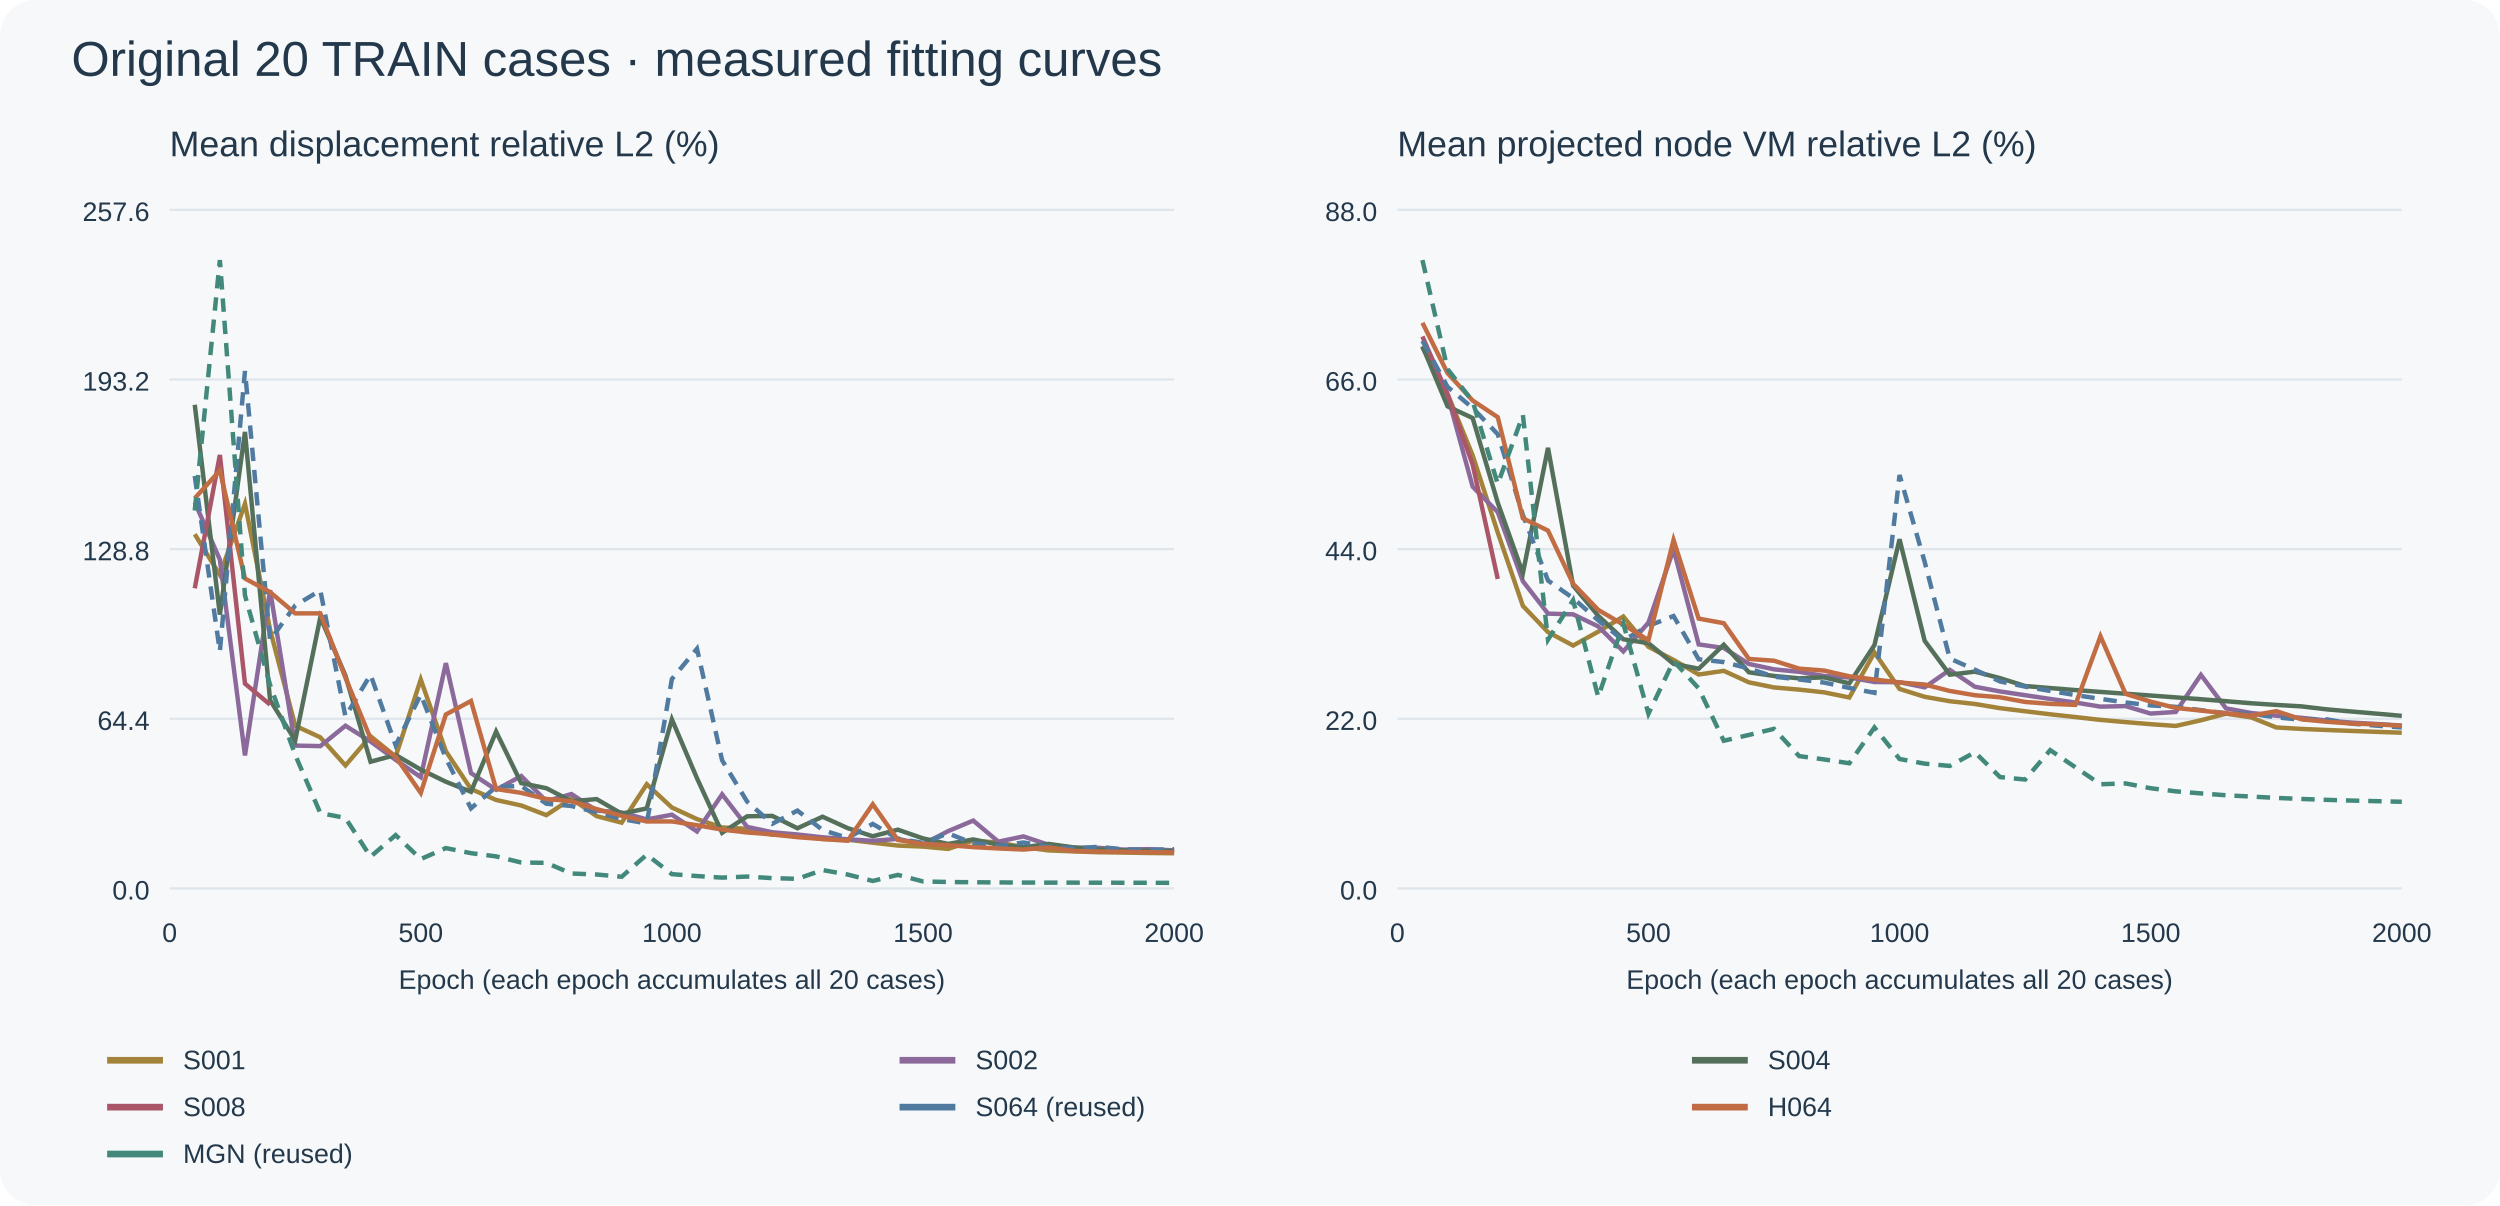
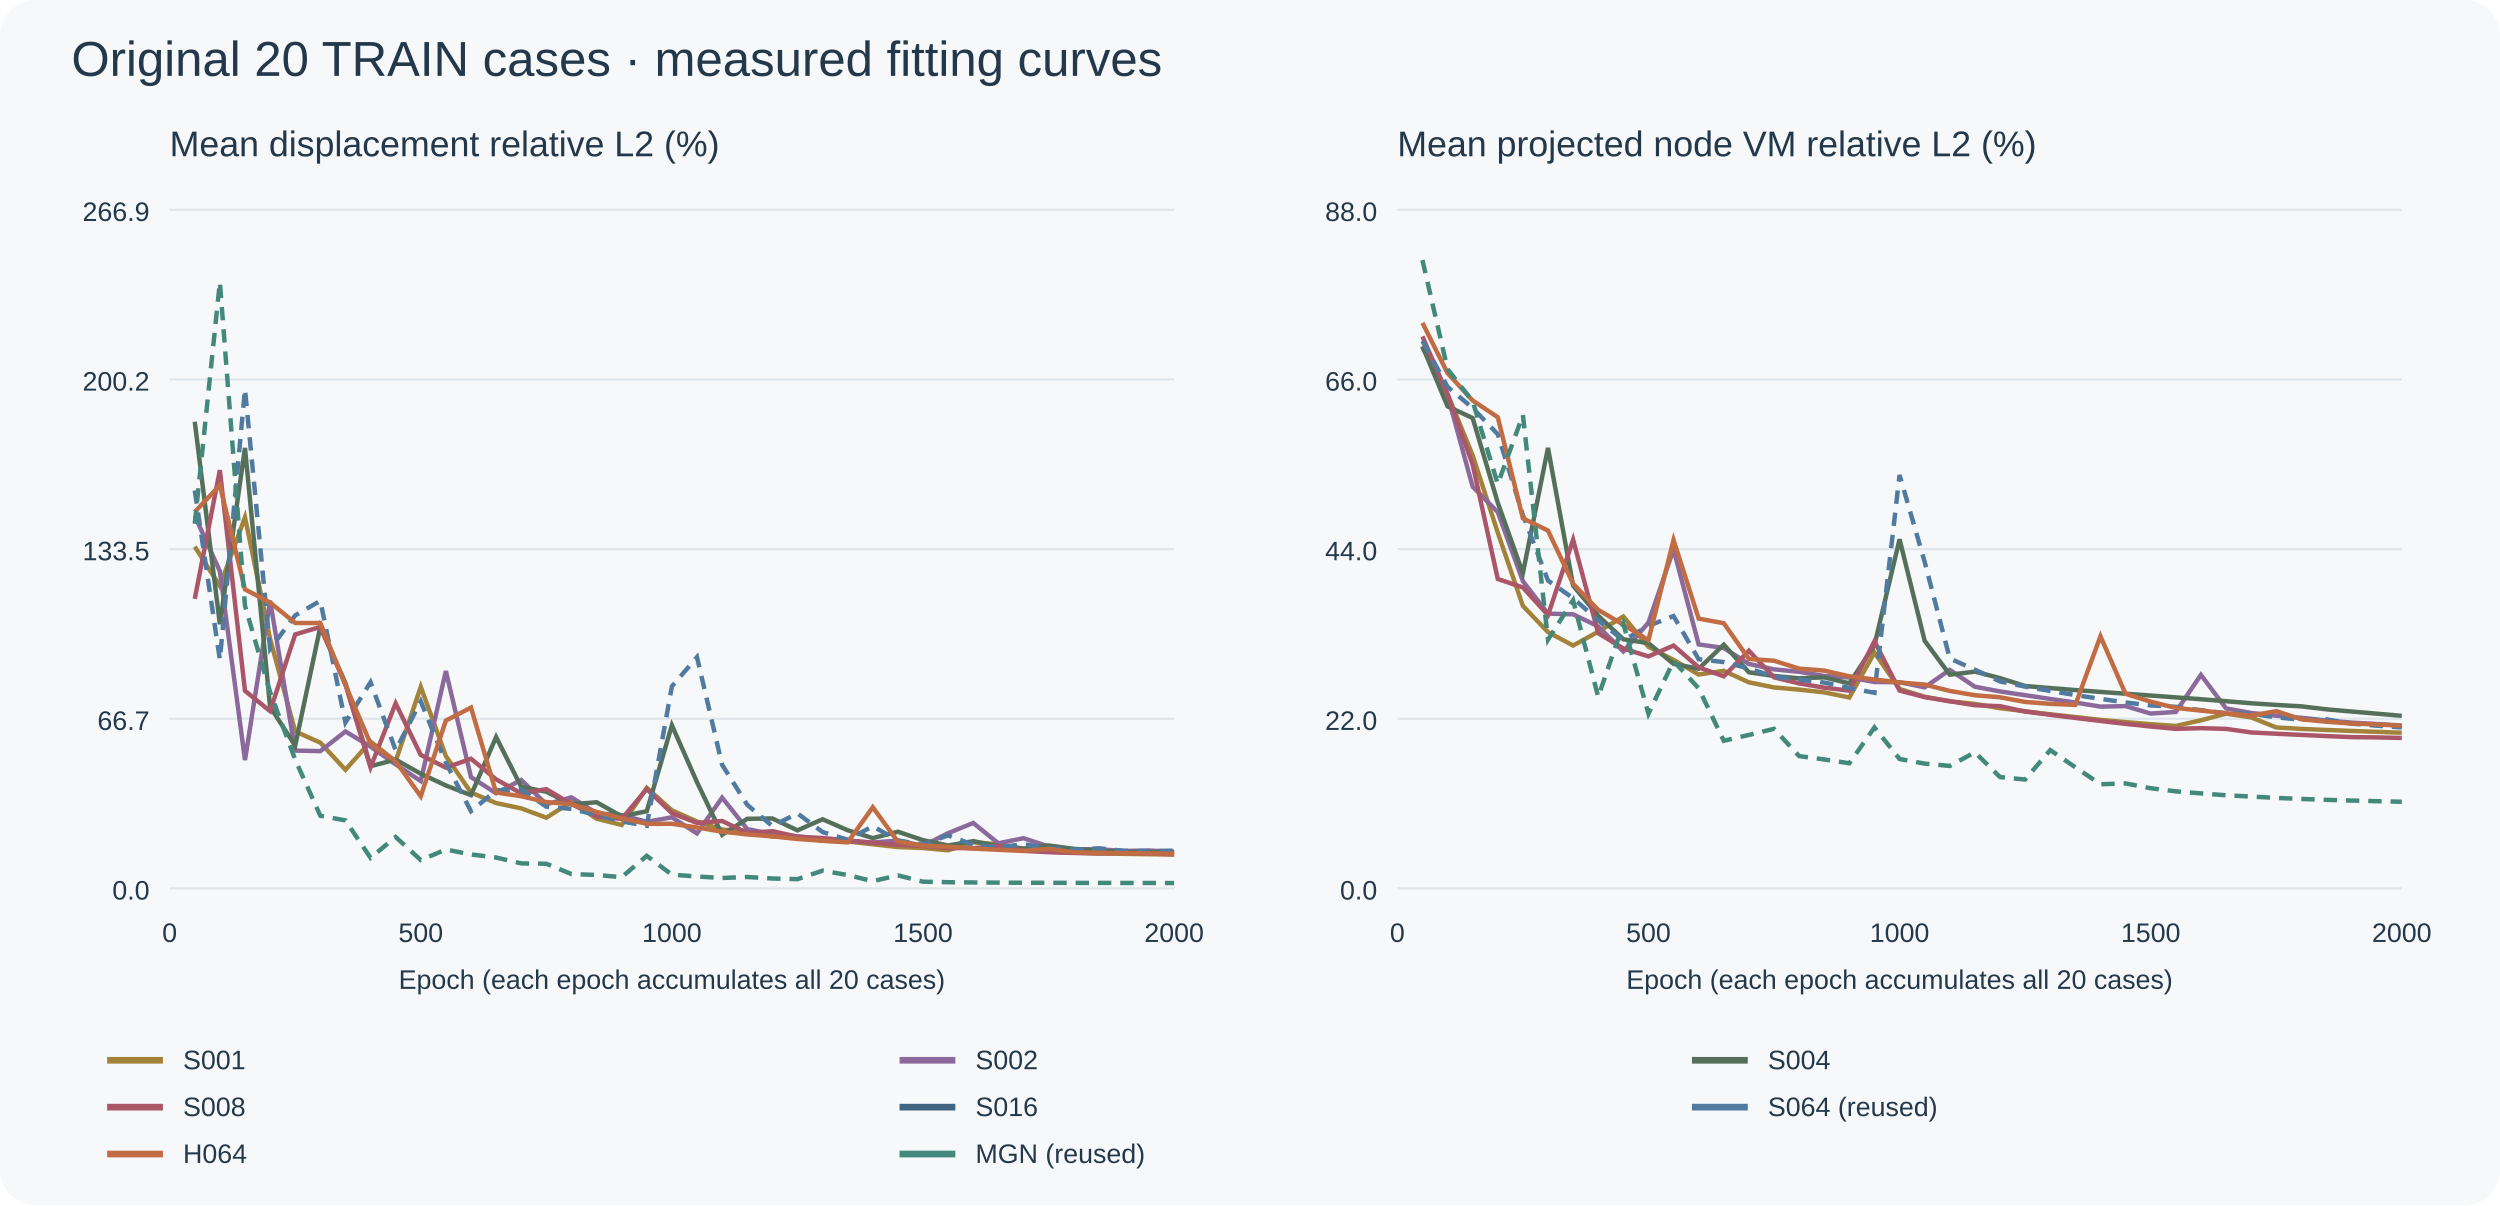
<svg xmlns="http://www.w3.org/2000/svg" width="1120" height="540" viewBox="0 0 1120 540">
  <rect width="1120" height="540" rx="16" fill="#f6f8fa" />
  <g font-family="Arial,sans-serif" fill="#23384b">
    <text x="32" y="34" font-size="22">Original 20 TRAIN cases · measured fitting curves</text>
    <text x="76" y="70" font-size="16">Mean displacement relative L2 (%)</text>
    <path d="M76,398.00h450" stroke="#dfe6eb" />
    <text x="67" y="403.00" text-anchor="end" font-size="12">0.0</text>
    <path d="M76,322.00h450" stroke="#dfe6eb" />
-     <text x="67" y="327.00" text-anchor="end" font-size="12">64.4</text>
+     <text x="67" y="327.00" text-anchor="end" font-size="12">66.7</text>
    <path d="M76,246.00h450" stroke="#dfe6eb" />
-     <text x="67" y="251.00" text-anchor="end" font-size="12">128.8</text>
+     <text x="67" y="251.00" text-anchor="end" font-size="12">133.5</text>
    <path d="M76,170.00h450" stroke="#dfe6eb" />
-     <text x="67" y="175.00" text-anchor="end" font-size="12">193.2</text>
+     <text x="67" y="175.00" text-anchor="end" font-size="12">200.2</text>
    <path d="M76,94.00h450" stroke="#dfe6eb" />
-     <text x="67" y="99.00" text-anchor="end" font-size="12">257.6</text>
+     <text x="67" y="99.00" text-anchor="end" font-size="12">266.9</text>
    <text x="76.00" y="422" text-anchor="middle" font-size="12">0</text>
    <text x="188.50" y="422" text-anchor="middle" font-size="12">500</text>
    <text x="301.00" y="422" text-anchor="middle" font-size="12">1000</text>
    <text x="413.50" y="422" text-anchor="middle" font-size="12">1500</text>
    <text x="526.00" y="422" text-anchor="middle" font-size="12">2000</text>
    <text x="301.0" y="443" text-anchor="middle" font-size="12">Epoch (each epoch accumulates all 20 cases)</text>
-     <polyline points="87.25,239.33 98.50,257.60 109.75,225.68 121.00,282.13 132.25,325.14 143.50,330.33 154.75,342.92 166.00,329.84 177.25,338.96 188.50,304.43 199.75,336.55 211.00,353.49 222.25,358.38 233.50,360.86 244.75,365.18 256.00,357.76 267.25,365.63 278.50,368.55 289.75,351.34 301.00,361.76 312.25,366.95 323.50,370.69 334.75,371.32 346.00,373.95 357.25,374.23 368.50,375.86 379.75,376.20 391.00,377.52 402.25,378.81 413.50,379.27 424.75,380.31 436.00,376.59 447.25,377.50 458.50,379.51 469.75,380.99 481.00,381.42 492.25,381.80 503.50,381.95 514.75,382.15 526.00,382.25" fill="none" stroke="#a3833a" stroke-width="2" />
-     <polyline points="87.25,225.02 98.50,250.73 109.75,338.43 121.00,264.42 132.25,334.03 143.50,334.26 154.75,325.13 166.00,332.18 177.25,340.43 188.50,348.17 199.75,297.08 211.00,346.33 222.25,353.82 233.50,347.66 244.75,358.91 256.00,355.73 267.25,363.14 278.50,363.98 289.75,367.10 301.00,364.99 312.25,372.49 323.50,355.87 334.75,370.45 346.00,372.86 357.25,373.86 368.50,375.11 379.75,376.00 391.00,376.69 402.25,375.82 413.50,378.21 424.75,372.36 436.00,367.62 447.25,377.06 458.50,374.71 469.75,378.48 481.00,379.79 492.25,379.84 503.50,380.62 514.75,380.41 526.00,380.97" fill="none" stroke="#8b6a9b" stroke-width="2" />
-     <polyline points="87.25,181.33 98.50,275.36 109.75,193.49 121.00,313.70 132.25,331.68 143.50,276.56 154.75,302.68 166.00,341.24 177.25,338.23 188.50,344.78 199.75,350.22 211.00,354.72 222.25,327.74 233.50,350.83 244.75,353.11 256.00,358.95 267.25,357.99 278.50,364.52 289.75,362.17 301.00,322.28 312.25,348.66 323.50,373.10 334.75,365.70 346.00,365.53 357.25,371.06 368.50,365.89 379.75,371.00 391.00,374.65 402.25,371.69 413.50,375.60 424.75,378.09 436.00,376.06 447.25,378.44 458.50,379.58 469.75,378.07 481.00,379.65 492.25,380.51 503.50,380.97 514.75,381.09 526.00,381.29" fill="none" stroke="#55705a" stroke-width="2" />
-     <polyline points="87.25,263.57 98.50,203.82 109.75,306.26 121.00,315.70" fill="none" stroke="#aa5668" stroke-width="2" />
-     <polyline points="87.25,213.22 98.50,291.82 109.75,166.22 121.00,286.82 132.25,271.24 143.50,264.49 154.75,320.98 166.00,302.28 177.25,333.88 188.50,311.16 199.75,339.70 211.00,362.14 222.25,352.50 233.50,352.11 244.75,360.06 256.00,361.08 267.25,363.92 278.50,366.91 289.75,368.91 301.00,304.21 312.25,290.62 323.50,340.60 334.75,359.18 346.00,369.05 357.25,363.15 368.50,371.83 379.75,375.41 391.00,369.12 402.25,375.74 413.50,377.61 424.75,373.37 436.00,377.76 447.25,379.01 458.50,377.44 469.75,379.29 481.00,380.04 492.25,379.38 503.50,380.54 514.75,380.70 526.00,380.44" fill="none" stroke="#507aa0" stroke-width="2" stroke-dasharray="6 4" />
-     <polyline points="87.25,223.22 98.50,210.80 109.75,259.18 121.00,265.28 132.25,274.78 143.50,274.79 154.75,303.59 166.00,330.83 177.25,339.06 188.50,355.23 199.75,320.08 211.00,314.04 222.25,353.48 233.50,355.21 244.75,357.94 256.00,358.93 267.25,362.47 278.50,365.47 289.75,368.02 301.00,368.01 312.25,369.71 323.50,371.67 334.75,372.95 346.00,373.83 357.25,375.05 368.50,375.89 379.75,376.65 391.00,360.31 402.25,376.31 413.50,378.11 424.75,378.61 436.00,379.50 447.25,380.10 458.50,380.61 469.75,379.63 481.00,381.23 492.25,381.49 503.50,381.63 514.75,381.77 526.00,381.88" fill="none" stroke="#c16c43" stroke-width="2" />
-     <polyline points="87.25,228.72 98.50,116.52 109.75,266.75 121.00,306.85 132.25,338.22 143.50,364.27 154.75,366.44 166.00,383.81 177.25,374.13 188.50,384.86 199.75,379.94 211.00,382.22 222.25,383.66 233.50,386.40 244.75,386.56 256.00,391.34 267.25,391.77 278.50,392.79 289.75,382.89 301.00,391.62 312.25,392.47 323.50,393.17 334.75,392.70 346.00,393.41 357.25,393.71 368.50,389.78 379.75,391.79 391.00,394.67 402.25,391.95 413.50,394.89 424.75,395.14 436.00,395.25 447.25,395.33 458.50,395.38 469.75,395.41 481.00,395.43 492.25,395.45 503.50,395.47 514.75,395.49 526.00,395.50" fill="none" stroke="#42897b" stroke-width="2" stroke-dasharray="6 4" />
+     <polyline points="87.25,244.90 98.50,262.53 109.75,231.73 121.00,286.20 132.25,327.70 143.50,332.71 154.75,344.86 166.00,332.23 177.25,341.03 188.50,307.72 199.75,338.71 211.00,355.05 222.25,359.78 233.50,362.16 244.75,366.33 256.00,359.17 267.25,366.77 278.50,369.59 289.75,352.98 301.00,363.03 312.25,368.04 323.50,371.65 334.75,372.25 346.00,374.79 357.25,375.07 368.50,376.64 379.75,376.97 391.00,378.23 402.25,379.48 413.50,379.92 424.75,380.93 436.00,377.34 447.25,378.22 458.50,380.16 469.75,381.59 481.00,382.00 492.25,382.37 503.50,382.51 514.75,382.70 526.00,382.81" fill="none" stroke="#a3833a" stroke-width="2" />
+     <polyline points="87.25,231.09 98.50,255.90 109.75,340.52 121.00,269.12 132.25,336.27 143.50,336.50 154.75,327.69 166.00,334.49 177.25,342.45 188.50,349.92 199.75,300.63 211.00,348.14 222.25,355.37 233.50,349.43 244.75,360.29 256.00,357.22 267.25,364.36 278.50,365.17 289.75,368.18 301.00,366.15 312.25,373.38 323.50,357.35 334.75,371.42 346.00,373.74 357.25,374.71 368.50,375.91 379.75,376.77 391.00,377.44 402.25,376.60 413.50,378.91 424.75,373.26 436.00,368.68 447.25,377.79 458.50,375.52 469.75,379.17 481.00,380.43 492.25,380.48 503.50,381.23 514.75,381.03 526.00,381.57" fill="none" stroke="#8b6a9b" stroke-width="2" />
+     <polyline points="87.25,188.93 98.50,279.66 109.75,200.67 121.00,316.66 132.25,334.01 143.50,280.83 154.75,306.02 166.00,343.24 177.25,340.32 188.50,346.64 199.75,351.89 211.00,356.24 222.25,330.21 233.50,352.49 244.75,354.68 256.00,360.32 267.25,359.39 278.50,365.70 289.75,363.43 301.00,324.93 312.25,350.39 323.50,373.98 334.75,366.83 346.00,366.67 357.25,372.00 368.50,367.02 379.75,371.95 391.00,375.47 402.25,372.61 413.50,376.39 424.75,378.79 436.00,376.83 447.25,379.13 458.50,380.23 469.75,378.77 481.00,380.29 492.25,381.12 503.50,381.57 514.75,381.69 526.00,381.88" fill="none" stroke="#55705a" stroke-width="2" />
+     <polyline points="87.25,268.29 98.50,210.64 109.75,309.48 121.00,318.59 132.25,284.22 143.50,280.87 154.75,306.66 166.00,343.76 177.25,315.10 188.50,338.22 199.75,343.93 211.00,339.91 222.25,349.16 233.50,355.43 244.75,353.54 256.00,360.23 267.25,365.80 278.50,366.89 289.75,353.50 301.00,364.28 312.25,368.68 323.50,367.81 334.75,373.14 346.00,372.37 357.25,374.83 368.50,375.44 379.75,376.51 391.00,377.55 402.25,378.46 413.50,379.03 424.75,379.94 436.00,379.97 447.25,378.96 458.50,381.18 469.75,381.77 481.00,382.12 492.25,382.32 503.50,382.08 514.75,382.40 526.00,382.74" fill="none" stroke="#aa5668" stroke-width="2" />
+     <polyline points="87.25,116.52" fill="none" stroke="#416483" stroke-width="2" />
+     <polyline points="87.25,219.71 98.50,295.55 109.75,174.36 121.00,290.72 132.25,275.69 143.50,269.18 154.75,323.68 166.00,305.64 177.25,336.13 188.50,314.21 199.75,341.75 211.00,363.40 222.25,354.10 233.50,353.72 244.75,361.40 256.00,362.38 267.25,365.11 278.50,368.00 289.75,369.93 301.00,307.50 312.25,294.39 323.50,342.61 334.75,360.55 346.00,370.06 357.25,364.38 368.50,372.75 379.75,376.20 391.00,370.14 402.25,376.52 413.50,378.33 424.75,374.24 436.00,378.47 447.25,379.68 458.50,378.16 469.75,379.95 481.00,380.67 492.25,380.03 503.50,381.16 514.75,381.31 526.00,381.06" fill="none" stroke="#507aa0" stroke-width="2" stroke-dasharray="6 4" />
+     <polyline points="87.25,229.36 98.50,217.37 109.75,264.05 121.00,269.94 132.25,279.10 143.50,279.12 154.75,306.90 166.00,333.19 177.25,341.13 188.50,356.73 199.75,322.82 211.00,316.99 222.25,355.05 233.50,356.72 244.75,359.34 256.00,360.30 267.25,363.72 278.50,366.61 289.75,369.07 301.00,369.06 312.25,370.70 323.50,372.59 334.75,373.83 346.00,374.68 357.25,375.86 368.50,376.67 379.75,377.40 391.00,361.63 402.25,377.07 413.50,378.81 424.75,379.30 436.00,380.15 447.25,380.72 458.50,381.22 469.75,380.27 481.00,381.82 492.25,382.07 503.50,382.20 514.75,382.34 526.00,382.45" fill="none" stroke="#c16c43" stroke-width="2" />
+     <polyline points="87.25,234.67 98.50,126.40 109.75,271.36 121.00,310.05 132.25,340.32 143.50,365.45 154.75,367.55 166.00,384.31 177.25,374.97 188.50,385.32 199.75,380.58 211.00,382.78 222.25,384.17 233.50,386.80 244.75,386.96 256.00,391.58 267.25,391.98 278.50,392.98 289.75,383.42 301.00,391.85 312.25,392.67 323.50,393.34 334.75,392.89 346.00,393.57 357.25,393.86 368.50,390.06 379.75,392.01 391.00,394.78 402.25,392.16 413.50,395.00 424.75,395.24 436.00,395.34 447.25,395.42 458.50,395.47 469.75,395.50 481.00,395.52 492.25,395.54 503.50,395.56 514.75,395.58 526.00,395.59" fill="none" stroke="#42897b" stroke-width="2" stroke-dasharray="6 4" />
    <text x="626" y="70" font-size="16">Mean projected node VM relative L2 (%)</text>
    <path d="M626,398.00h450" stroke="#dfe6eb" />
    <text x="617" y="403.00" text-anchor="end" font-size="12">0.0</text>
    <path d="M626,322.00h450" stroke="#dfe6eb" />
    <text x="617" y="327.00" text-anchor="end" font-size="12">22.0</text>
    <path d="M626,246.00h450" stroke="#dfe6eb" />
    <text x="617" y="251.00" text-anchor="end" font-size="12">44.0</text>
    <path d="M626,170.00h450" stroke="#dfe6eb" />
    <text x="617" y="175.00" text-anchor="end" font-size="12">66.0</text>
    <path d="M626,94.00h450" stroke="#dfe6eb" />
    <text x="617" y="99.00" text-anchor="end" font-size="12">88.0</text>
    <text x="626.00" y="422" text-anchor="middle" font-size="12">0</text>
    <text x="738.50" y="422" text-anchor="middle" font-size="12">500</text>
    <text x="851.00" y="422" text-anchor="middle" font-size="12">1000</text>
    <text x="963.50" y="422" text-anchor="middle" font-size="12">1500</text>
    <text x="1076.00" y="422" text-anchor="middle" font-size="12">2000</text>
    <text x="851.0" y="443" text-anchor="middle" font-size="12">Epoch (each epoch accumulates all 20 cases)</text>
    <polyline points="637.25,155.50 648.50,176.48 659.75,204.00 671.00,238.60 682.25,271.45 693.50,283.19 704.75,289.20 716.00,282.99 727.25,276.20 738.50,289.77 749.75,295.65 761.00,302.17 772.25,300.54 783.50,305.69 794.75,307.97 806.00,308.95 817.25,310.18 828.50,312.48 839.75,292.32 851.00,308.65 862.25,312.17 873.50,314.15 884.75,315.38 896.00,317.26 907.25,318.64 918.50,320.01 929.75,321.24 941.00,322.51 952.25,323.50 963.50,324.43 974.75,325.22 986.00,322.69 997.25,319.73 1008.50,321.39 1019.75,325.89 1031.00,326.55 1042.25,327.03 1053.50,327.46 1064.75,327.86 1076.00,328.26" fill="none" stroke="#a3833a" stroke-width="2" />
    <polyline points="637.25,155.40 648.50,177.04 659.75,218.05 671.00,229.43 682.25,260.37 693.50,274.91 704.75,275.22 716.00,280.63 727.25,291.84 738.50,278.93 749.75,246.09 761.00,288.70 772.25,290.30 783.50,297.45 794.75,299.87 806.00,300.97 817.25,302.84 828.50,303.50 839.75,305.54 851.00,305.63 862.25,307.92 873.50,300.10 884.75,307.66 896.00,309.77 907.25,311.46 918.50,313.13 929.75,314.74 941.00,316.57 952.25,316.34 963.50,319.68 974.75,318.96 986.00,302.34 997.25,317.35 1008.50,319.41 1019.75,320.64 1031.00,321.58 1042.25,322.78 1053.50,323.73 1064.75,324.35 1076.00,325.04" fill="none" stroke="#8b6a9b" stroke-width="2" />
    <polyline points="637.25,155.09 648.50,182.05 659.75,187.29 671.00,225.21 682.25,256.81 693.50,200.64 704.75,262.35 716.00,275.87 727.25,286.38 738.50,288.15 749.75,297.42 761.00,299.60 772.25,288.83 783.50,301.18 794.75,302.83 806.00,303.89 817.25,303.46 828.50,306.14 839.75,289.00 851.00,241.60 862.25,287.08 873.50,302.27 884.75,300.89 896.00,303.79 907.25,307.34 918.50,308.26 929.75,309.15 941.00,309.98 952.25,310.78 963.50,311.60 974.75,312.43 986.00,313.26 997.25,314.14 1008.50,315.06 1019.75,315.80 1031.00,316.45 1042.25,317.78 1053.50,318.76 1064.75,319.72 1076.00,320.71" fill="none" stroke="#55705a" stroke-width="2" />
-     <polyline points="637.25,150.72 648.50,176.66 659.75,208.13 671.00,259.38" fill="none" stroke="#aa5668" stroke-width="2" />
+     <polyline points="637.25,150.72 648.50,176.66 659.75,208.13 671.00,259.38 682.25,263.19 693.50,275.59 704.75,241.80 716.00,283.67 727.25,290.53 738.50,294.07 749.75,289.20 761.00,298.99 772.25,302.98 783.50,291.53 794.75,303.46 806.00,306.17 817.25,308.08 828.50,309.43 839.75,287.28 851.00,309.37 862.25,312.32 873.50,314.17 884.75,315.95 896.00,316.37 907.25,318.78 918.50,320.24 929.75,321.64 941.00,322.99 952.25,324.29 963.50,325.48 974.75,326.53 986.00,326.22 997.25,326.54 1008.50,328.13 1019.75,328.71 1031.00,329.24 1042.25,329.76 1053.50,330.23 1064.75,330.36 1076.00,330.59" fill="none" stroke="#aa5668" stroke-width="2" />
+     <polyline points="637.25,152.51" fill="none" stroke="#416483" stroke-width="2" />
    <polyline points="637.25,152.70 648.50,173.31 659.75,182.79 671.00,194.53 682.25,230.69 693.50,260.08 704.75,267.98 716.00,277.91 727.25,286.87 738.50,280.39 749.75,275.99 761.00,295.35 772.25,296.62 783.50,299.47 794.75,303.15 806.00,304.40 817.25,305.80 828.50,308.20 839.75,310.38 851.00,212.80 862.25,251.72 873.50,295.01 884.75,300.01 896.00,305.29 907.25,307.59 918.50,309.55 929.75,311.39 941.00,313.09 952.25,314.70 963.50,316.02 974.75,316.66 986.00,318.15 997.25,319.54 1008.50,319.75 1019.75,321.37 1031.00,322.43 1042.25,322.27 1053.50,324.19 1064.75,325.10 1076.00,325.89" fill="none" stroke="#507aa0" stroke-width="2" stroke-dasharray="6 4" />
    <polyline points="637.25,144.61 648.50,167.17 659.75,179.43 671.00,186.92 682.25,232.20 693.50,237.71 704.75,261.53 716.00,273.23 727.25,279.83 738.50,286.79 749.75,241.92 761.00,277.13 772.25,279.20 783.50,295.21 794.75,296.01 806.00,299.56 817.25,300.42 828.50,302.99 839.75,304.41 851.00,305.75 862.25,306.67 873.50,309.54 884.75,311.47 896.00,312.38 907.25,314.47 918.50,315.32 929.75,315.79 941.00,285.06 952.25,310.86 963.50,314.33 974.75,317.16 986.00,318.34 997.25,319.54 1008.50,320.63 1019.75,318.58 1031.00,322.24 1042.25,323.34 1053.50,324.14 1064.75,324.52 1076.00,325.17" fill="none" stroke="#c16c43" stroke-width="2" />
    <polyline points="637.25,116.52 648.50,165.35 659.75,179.79 671.00,216.83 682.25,185.95 693.50,286.58 704.75,268.91 716.00,312.18 727.25,279.41 738.50,319.76 749.75,296.12 761.00,308.38 772.25,331.85 783.50,329.25 794.75,326.52 806.00,338.73 817.25,340.23 828.50,341.95 839.75,325.89 851.00,340.03 862.25,342.11 873.50,343.14 884.75,337.02 896.00,348.13 907.25,349.23 918.50,336.05 929.75,343.73 941.00,351.34 952.25,350.98 963.50,353.13 974.75,354.52 986.00,355.44 997.25,356.28 1008.50,356.86 1019.75,357.46 1031.00,357.93 1042.25,358.33 1053.50,358.65 1064.75,358.93 1076.00,359.19" fill="none" stroke="#42897b" stroke-width="2" stroke-dasharray="6 4" />
    <path d="M48,475h25" stroke="#a3833a" stroke-width="3" />
    <text x="82" y="479" font-size="12">S001</text>
    <path d="M403,475h25" stroke="#8b6a9b" stroke-width="3" />
    <text x="437" y="479" font-size="12">S002</text>
    <path d="M758,475h25" stroke="#55705a" stroke-width="3" />
    <text x="792" y="479" font-size="12">S004</text>
    <path d="M48,496h25" stroke="#aa5668" stroke-width="3" />
    <text x="82" y="500" font-size="12">S008</text>
-     <path d="M403,496h25" stroke="#507aa0" stroke-width="3" />
-     <text x="437" y="500" font-size="12">S064 (reused)</text>
-     <path d="M758,496h25" stroke="#c16c43" stroke-width="3" />
-     <text x="792" y="500" font-size="12">H064</text>
-     <path d="M48,517h25" stroke="#42897b" stroke-width="3" />
-     <text x="82" y="521" font-size="12">MGN (reused)</text>
+     <path d="M403,496h25" stroke="#416483" stroke-width="3" />
+     <text x="437" y="500" font-size="12">S016</text>
+     <path d="M758,496h25" stroke="#507aa0" stroke-width="3" />
+     <text x="792" y="500" font-size="12">S064 (reused)</text>
+     <path d="M48,517h25" stroke="#c16c43" stroke-width="3" />
+     <text x="82" y="521" font-size="12">H064</text>
+     <path d="M403,517h25" stroke="#42897b" stroke-width="3" />
+     <text x="437" y="521" font-size="12">MGN (reused)</text>
  </g>
</svg>
